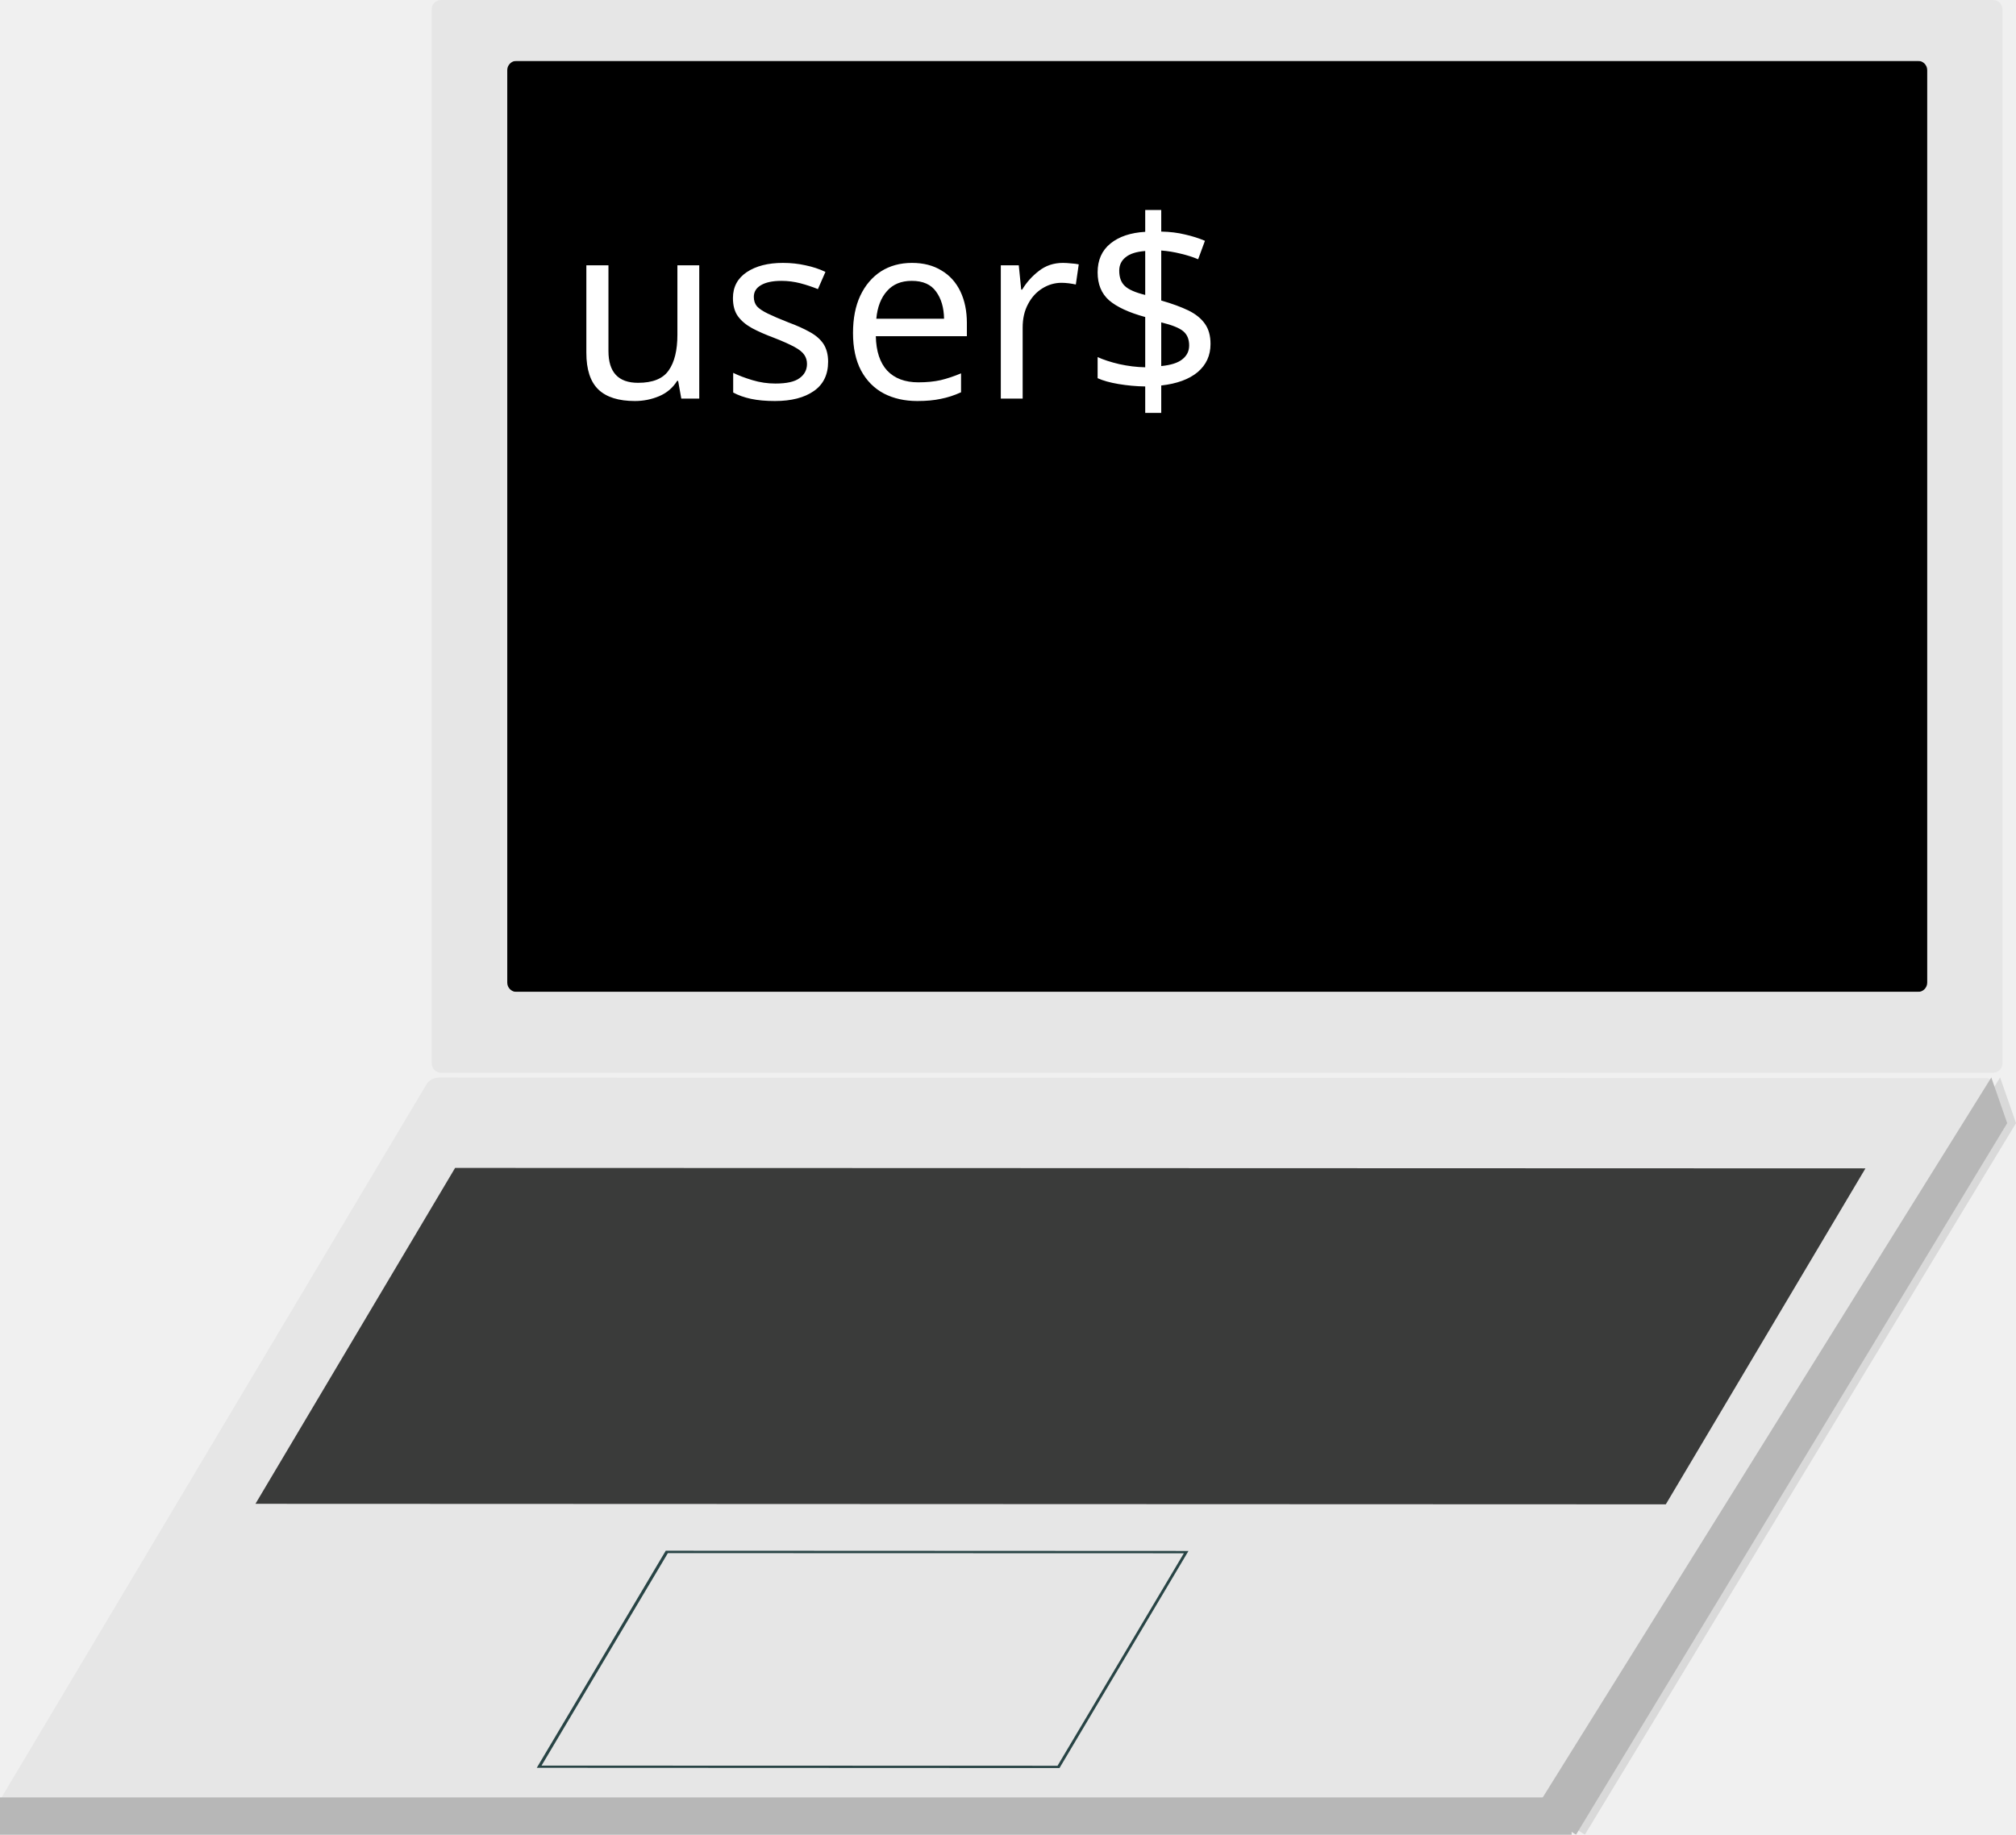
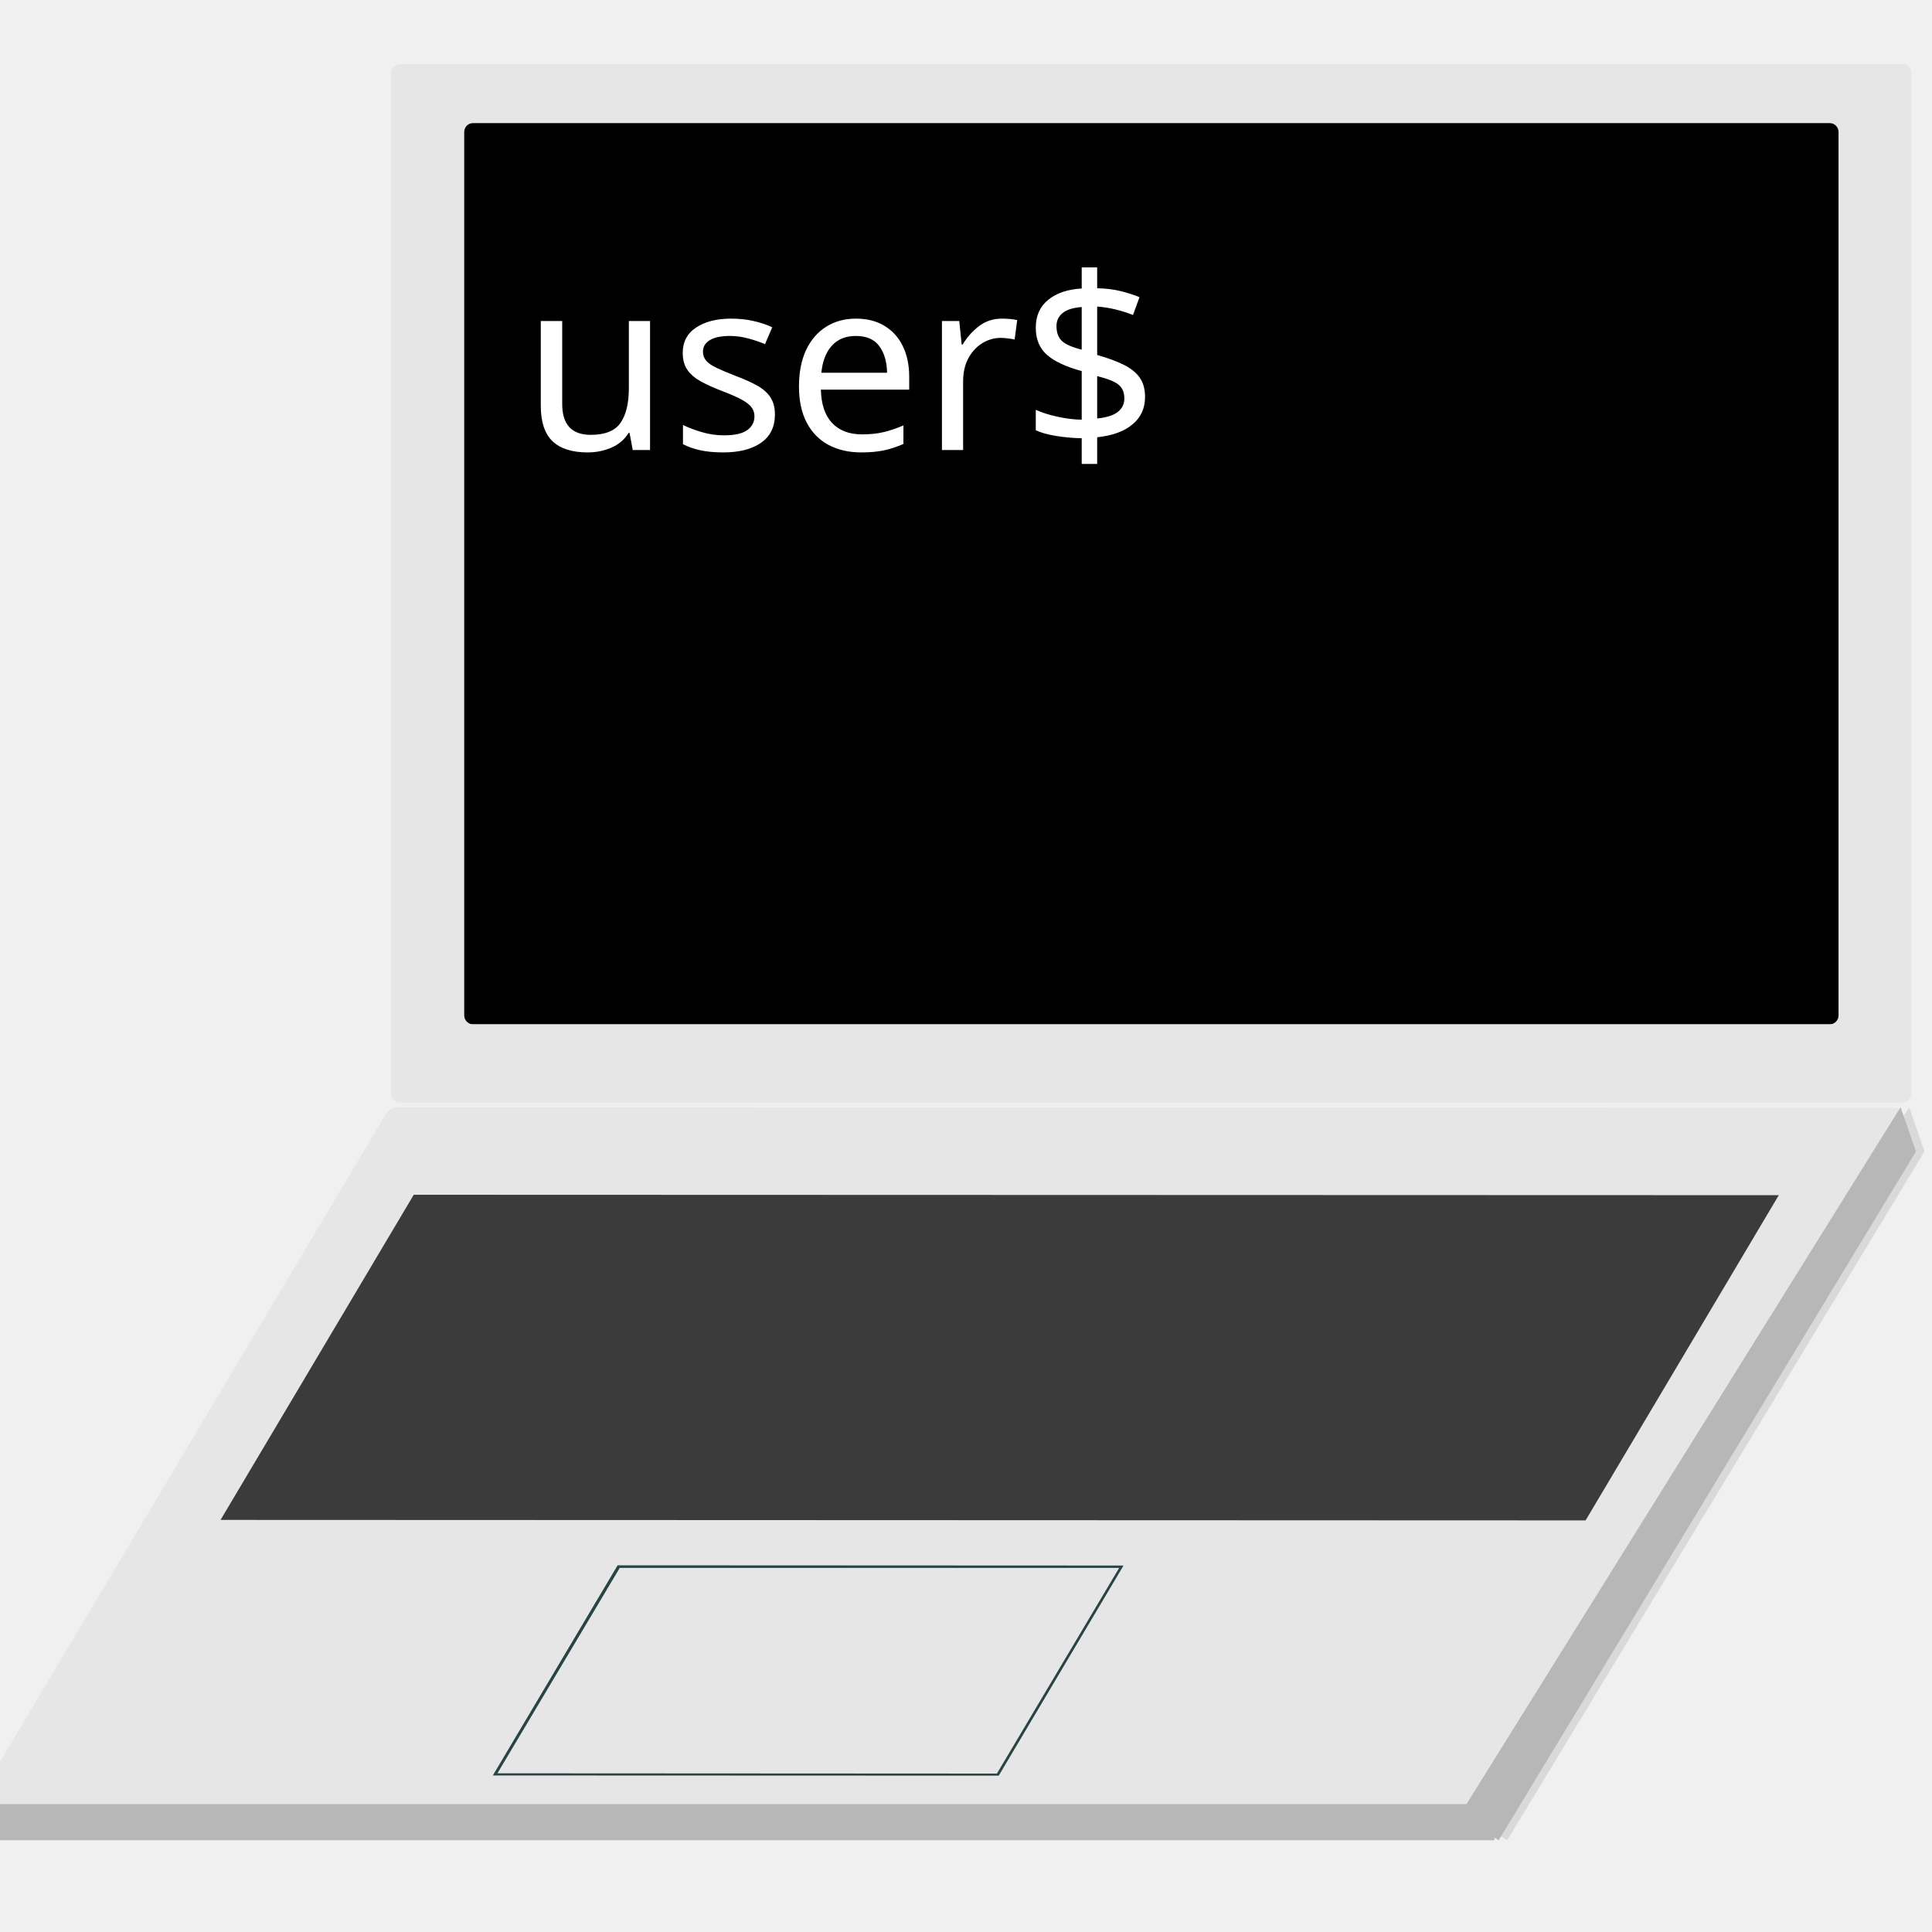
- <svg xmlns="http://www.w3.org/2000/svg" width="129.738" height="118.095" viewBox="0 0 129.738 118.095">
-   <g id="Group_2622" data-name="Group 2622" transform="translate(16978.504 -8079.711)">
-     <path id="Path_442" data-name="Path 442" d="M232.663,388.867l-27.747,45.8-2.606-1.656,29.33-47.083Z" transform="translate(-17081.428 7763.137)" fill="#d9d9d9" />
-     <path id="Path_948" data-name="Path 948" d="M127.836,385.974,28.31,385.94a.964.964,0,0,0-.771.375L.155,432.278c-.122.2.024.375.327.375l99.525.034a.964.964,0,0,0,.771-.375l27.384-45.963C128.285,386.14,128.138,385.974,127.836,385.974Z" transform="translate(-16978.561 7763.132)" fill="#e6e6e6" />
-     <g id="Group_2109" data-name="Group 2109" transform="translate(-16978.504 8149.067)">
-       <path id="Path_442-2" data-name="Path 442" d="M232.663,388.867l-27.747,45.8-2.606-1.656,29.33-47.083Z" transform="translate(-103.491 -385.93)" fill="#b7b7b7" />
-       <rect id="Rectangle_483" data-name="Rectangle 483" width="101.141" height="2.401" transform="translate(0 46.338)" fill="#b7b7b7" />
+ <svg xmlns="http://www.w3.org/2000/svg" id="Layer_1" data-name="Layer 1" viewBox="0 0 500 500">
+   <defs>
+     <style>.cls-1{fill:none;}.cls-2{clip-path:url(#clip-path);}.cls-3{fill:#d9d9d9;}.cls-4{fill:#e6e6e6;}.cls-5{fill:#b7b7b7;}.cls-6{fill:#3a3b3a;}.cls-7{fill:#284445;}.cls-8,.cls-9{isolation:isolate;}.cls-9{font-size:62.28px;fill:#fff;font-family:Barlow-Regular, Barlow;}</style>
+     <clipPath id="clip-path">
+       <rect class="cls-1" x="-6.91" y="16.6" width="504.97" height="459.65" />
+     </clipPath>
+   </defs>
+   <g class="cls-2">
+     <g id="Computer">
+       <path id="Path_442" data-name="Path 442" class="cls-3" d="M498.06,298l-108,178.26-10.14-6.45L494.08,286.54Z" />
+       <path id="Path_948" data-name="Path 948" class="cls-4" d="M490.43,286.7l-387.38-.14a3.76,3.76,0,0,0-3,1.46L-6.53,466.92c-.48.78.09,1.46,1.27,1.46l387.37.13a3.73,3.73,0,0,0,3-1.46L491.7,288.16C492.18,287.34,491.6,286.7,490.43,286.7Z" />
+       <g id="Group_2109" data-name="Group 2109">
+         <path id="Path_442-2" data-name="Path 442-2" class="cls-5" d="M495.85,298l-108,178.26-10.14-6.45L491.87,286.54Z" />
+         <rect id="Rectangle_483" data-name="Rectangle 483" class="cls-5" x="-6.91" y="466.9" width="393.66" height="9.35" />
+       </g>
+       <rect id="Rectangle_512" data-name="Rectangle 512" x="107.24" y="31.84" width="370.38" height="233.26" />
+       <path id="Path_823" data-name="Path 823" class="cls-4" d="M492.33,16.6H103.56a2.33,2.33,0,0,0-2.34,2.33h0V283a2.33,2.33,0,0,0,2.34,2.33H492.33a2.33,2.33,0,0,0,2.33-2.33h0V18.93A2.33,2.33,0,0,0,492.33,16.6ZM475.81,262.77a2.33,2.33,0,0,1-2.33,2.34h-351a2.34,2.34,0,0,1-2.34-2.34h0V34.17a2.34,2.34,0,0,1,2.34-2.34h351a2.33,2.33,0,0,1,2.33,2.34h0Z" />
+       <path id="Path_849" data-name="Path 849" class="cls-6" d="M460.35,309.31l-353.27-.11-50,84.15,353.27.13Z" />
+       <path id="Path_867" data-name="Path 867" class="cls-7" d="M258.47,459.54l-130.93-.05,32.3-54.39,130.93.06Zm-129.74-.61L258,459l31.64-53.23-129.25,0Z" />
+       <g id="user_" data-name="user " class="cls-8">
+         <text class="cls-9" transform="translate(135.03 116.46)">user$</text>
+       </g>
    </g>
-     <rect id="Rectangle_512" data-name="Rectangle 512" width="95.16" height="59.931" transform="translate(-16949.176 8083.627)" />
-     <path id="Path_823" data-name="Path 823" d="M156.943,243.53H57.059a.6.6,0,0,0-.6.6V311.98a.6.6,0,0,0,.6.6h99.884a.6.6,0,0,0,.6-.6V244.129A.6.6,0,0,0,156.943,243.53ZM152.7,306.778a.6.6,0,0,1-.6.6H61.92a.6.6,0,0,1-.6-.6V248.045a.6.6,0,0,1,.6-.6H152.1a.6.6,0,0,1,.6.6Z" transform="translate(-17007.18 7836.181)" fill="#e6e6e6" />
-     <path id="Path_849" data-name="Path 849" d="M136.78,397.909l-90.762-.029L33.17,419.5l90.762.034Z" transform="translate(-16995.234 7757.007)" fill="#3a3b3a" />
-     <path id="Path_867" data-name="Path 867" d="M103.98,462.458l-33.64-.015,8.3-13.973,33.64.015ZM70.647,462.3l33.207.01,8.129-13.676-33.207-.01Z" transform="translate(-17014.301 7731.057)" fill="#284445" />
-     <text id="user_" data-name="user$" transform="translate(-16942.035 8105.367)" fill="#fff" font-size="16" font-family="Barlow-Regular, Barlow">
-       <tspan x="0" y="0">user$</tspan>
-     </text>
-     <line id="Line_242" data-name="Line 242" x2="99.503" transform="translate(-16978.5 8195.371)" fill="none" />
  </g>
</svg>
